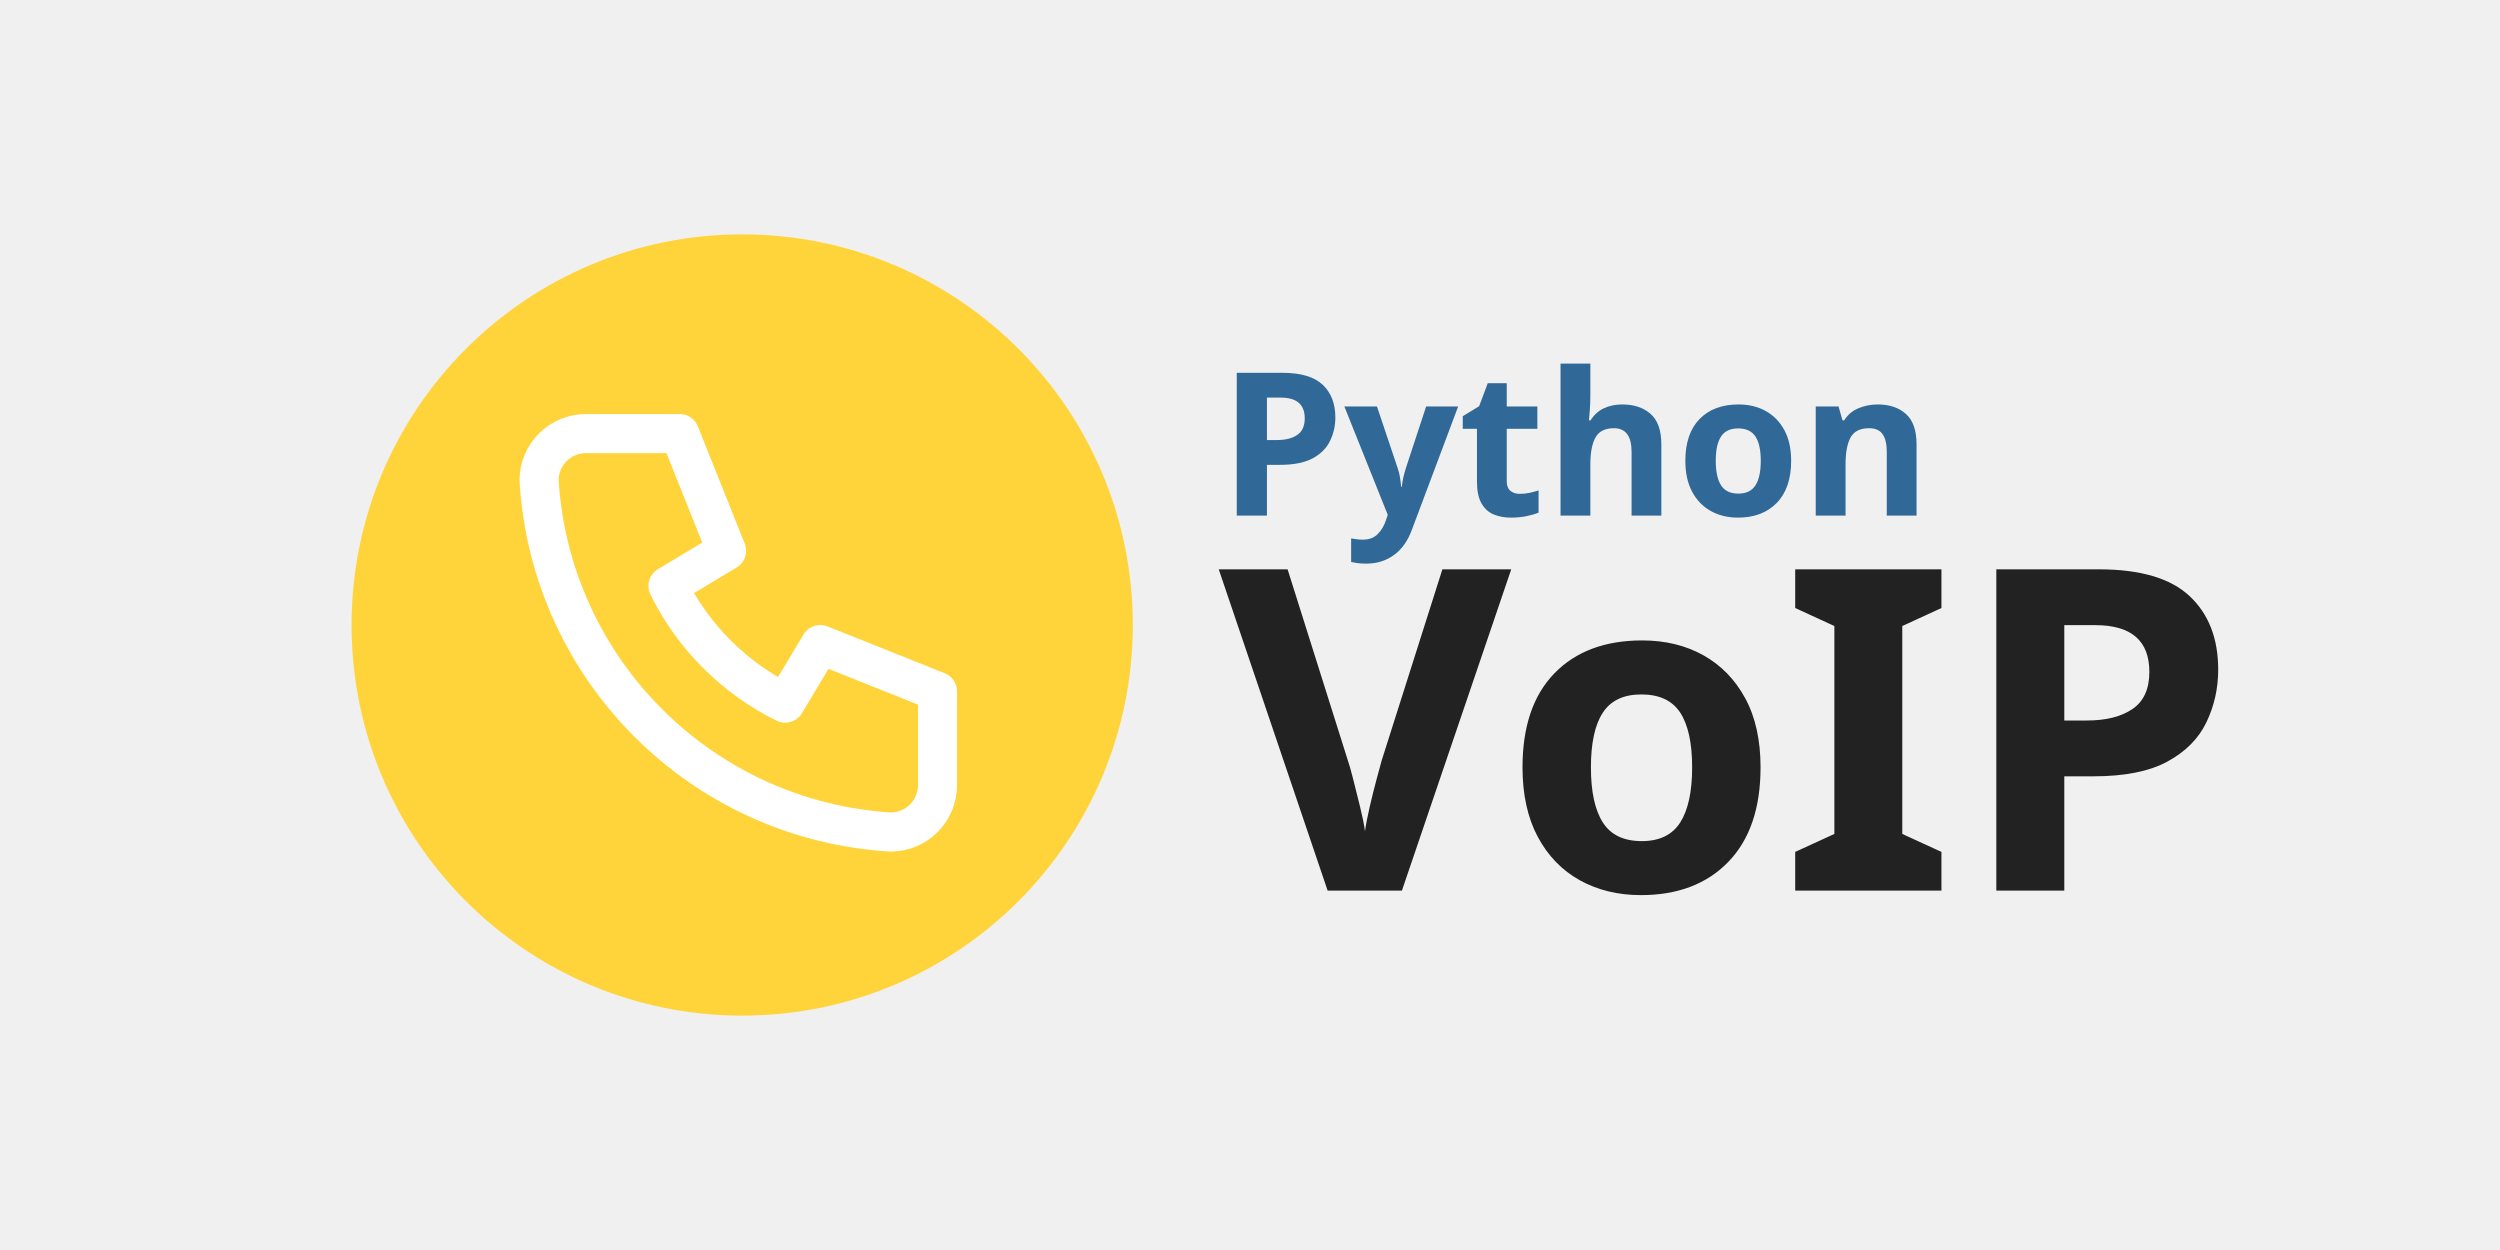
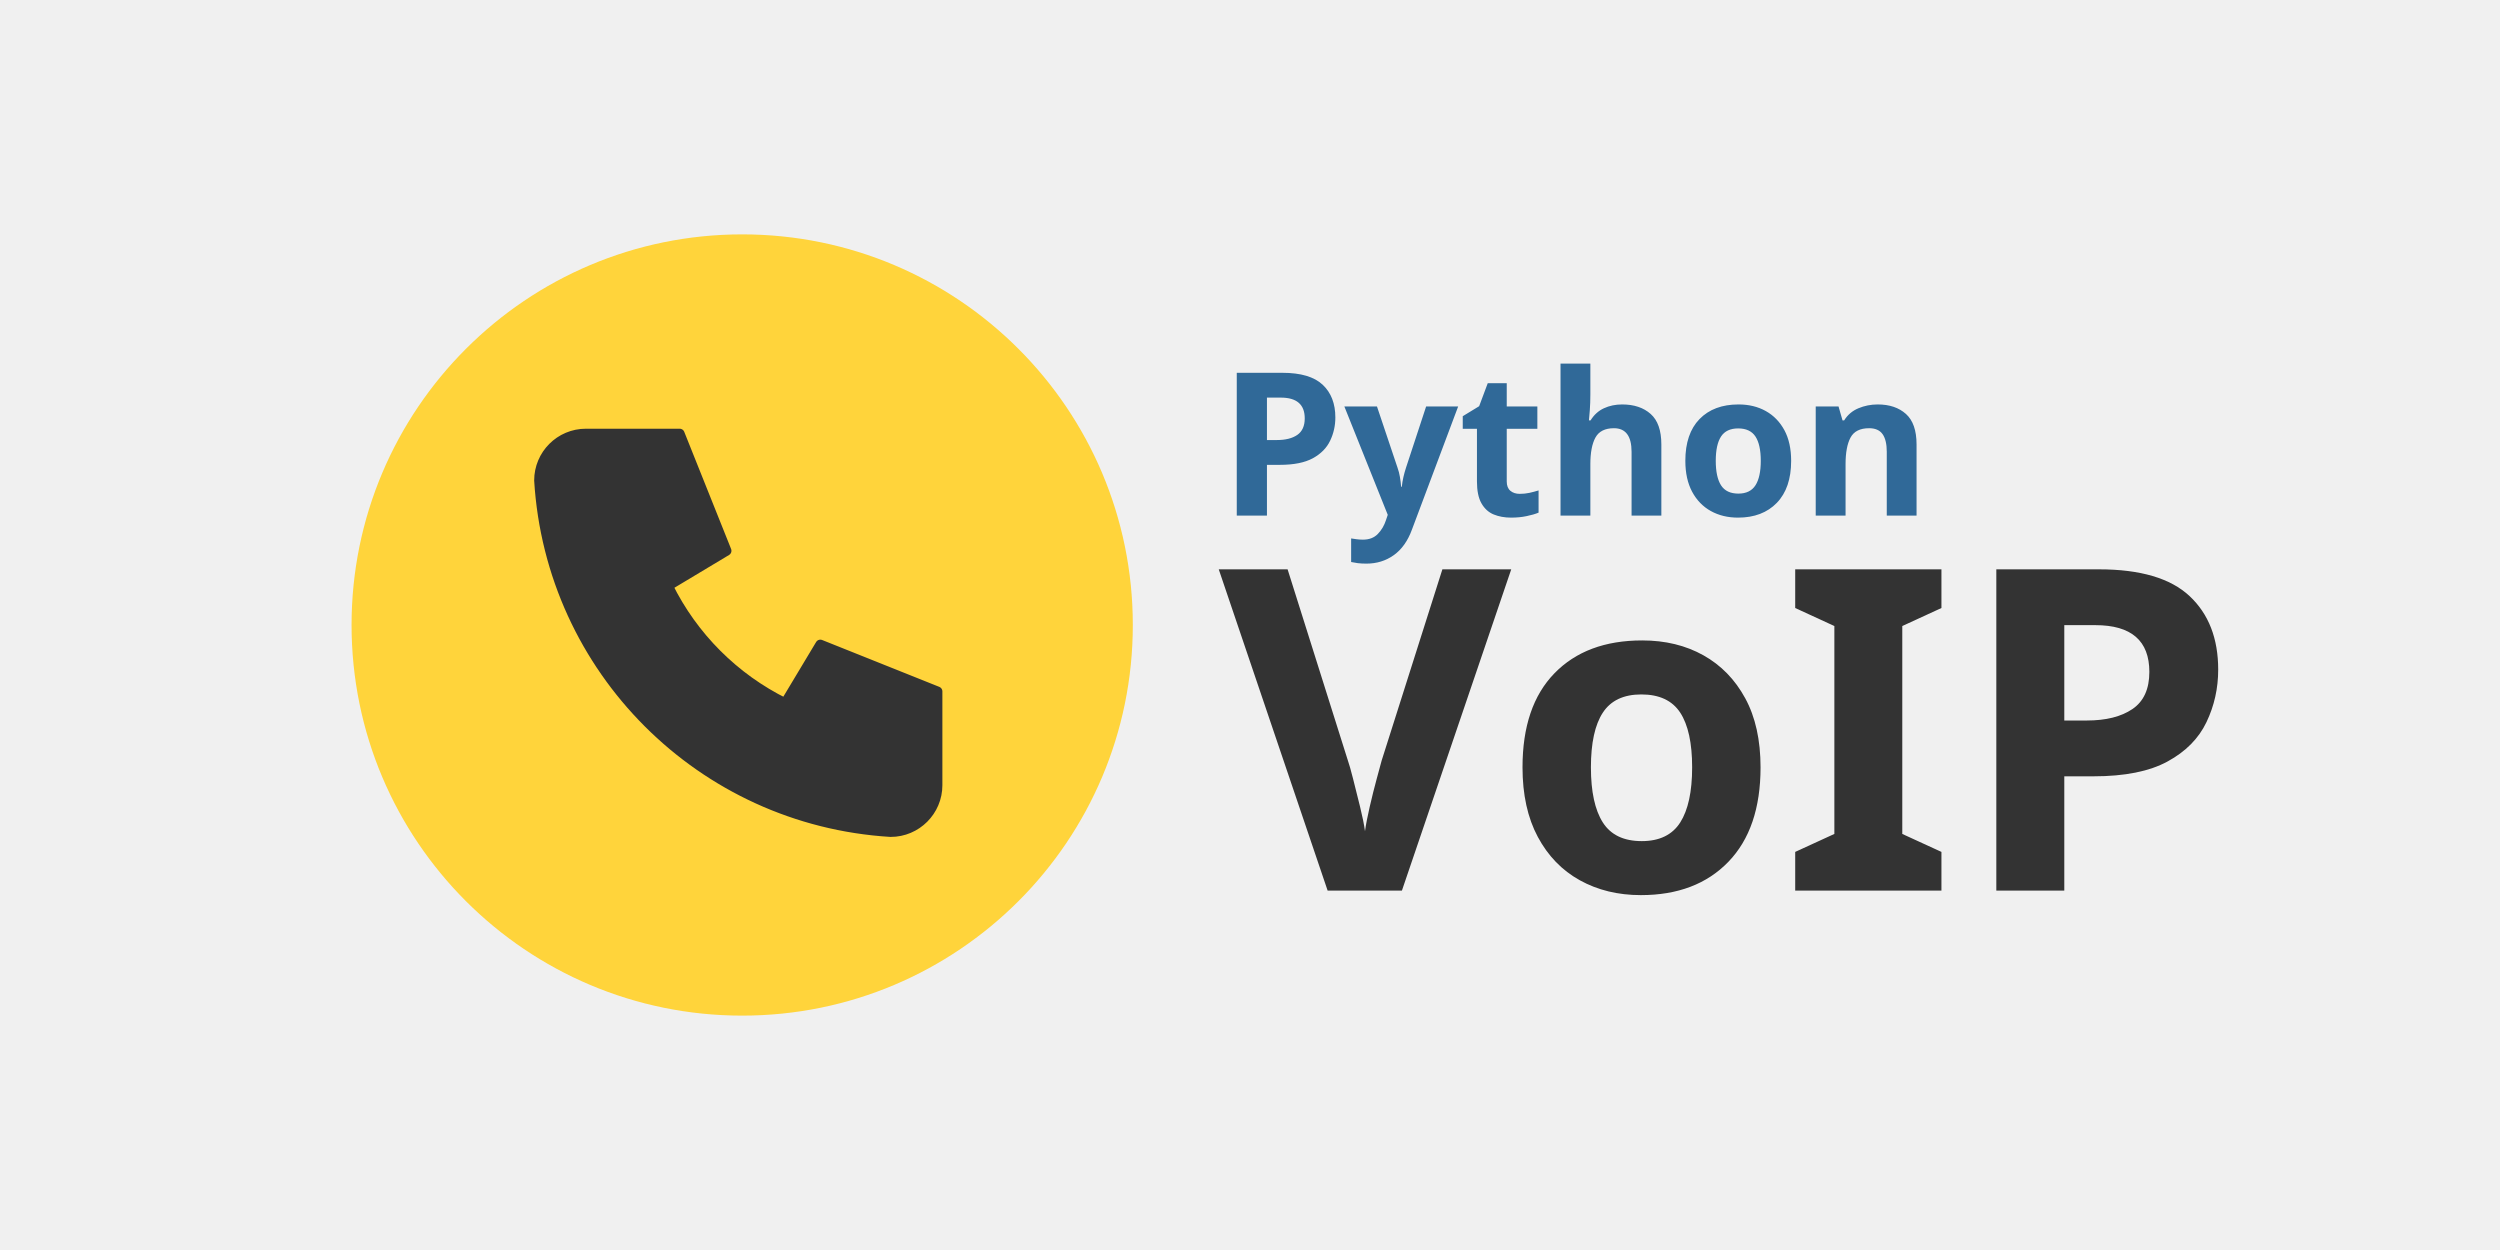
<svg xmlns="http://www.w3.org/2000/svg" width="640" height="320" font-family="Segoe UI, system-ui, sans-serif" viewBox="0 0 1280 640">
  <g transform="translate(120)">
    <circle cx="260" cy="320" r="200" fill="#FFD43B" />
-     <path fill="none" stroke="#fff" stroke-linecap="round" stroke-linejoin="round" stroke-width="20" d="M180 222h48l24 60-30 18a132 132 0 0 0 60 60l18-30 60 24v48a24 24 0 0 1-24 24 192 192 0 0 1-180-180 24 24 0 0 1 24-24" />
+     <path fill="#333" stroke="#333" stroke-linecap="round" stroke-linejoin="round" stroke-width="5" d="M180 222h48l24 60-30 18a132 132 0 0 0 60 60l18-30 60 24v48a24 24 0 0 1-24 24 192 192 0 0 1-180-180 24 24 0 0 1 24-24" />
    <text x="240" y="90" fill="#306998" font-size="64" font-weight="bold" transform="matrix(1.6 0 0 1.6 120 120)">
      Python
    </text>
-     <text x="240" y="210" fill="#222" font-size="144" font-weight="bold" transform="matrix(1.6 0 0 1.6 120 120)">
+     <text x="240" y="210" fill="#333" font-size="144" font-weight="bold" transform="matrix(1.6 0 0 1.6 120 120)">
      VoIP
    </text>
  </g>
</svg>
